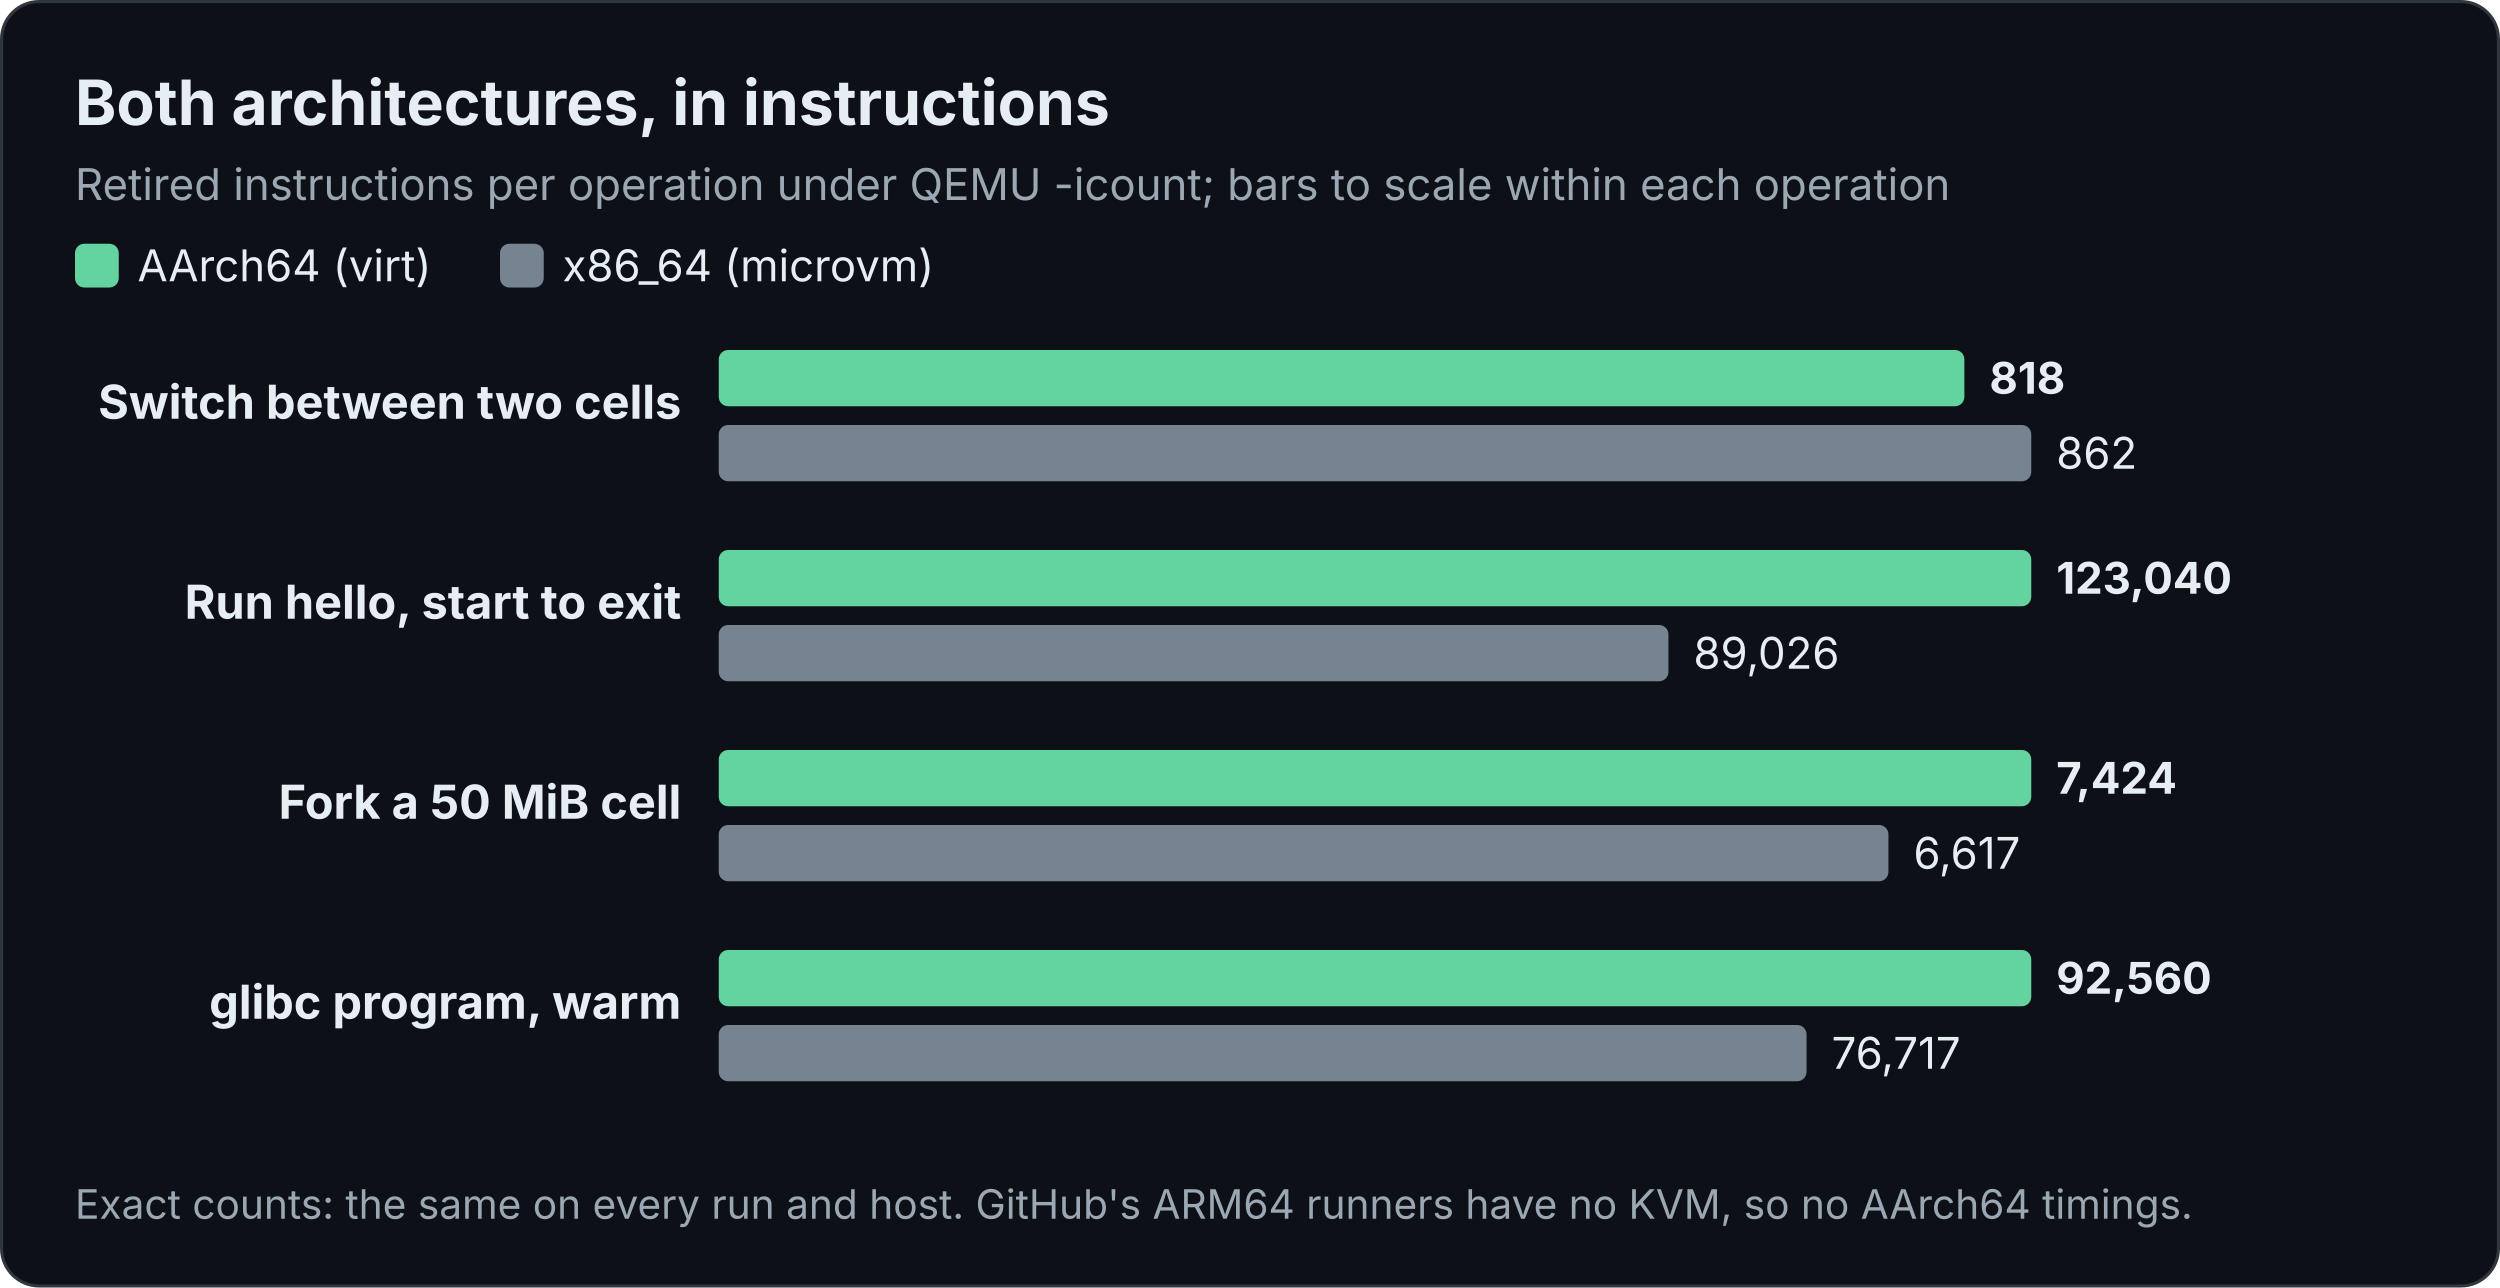
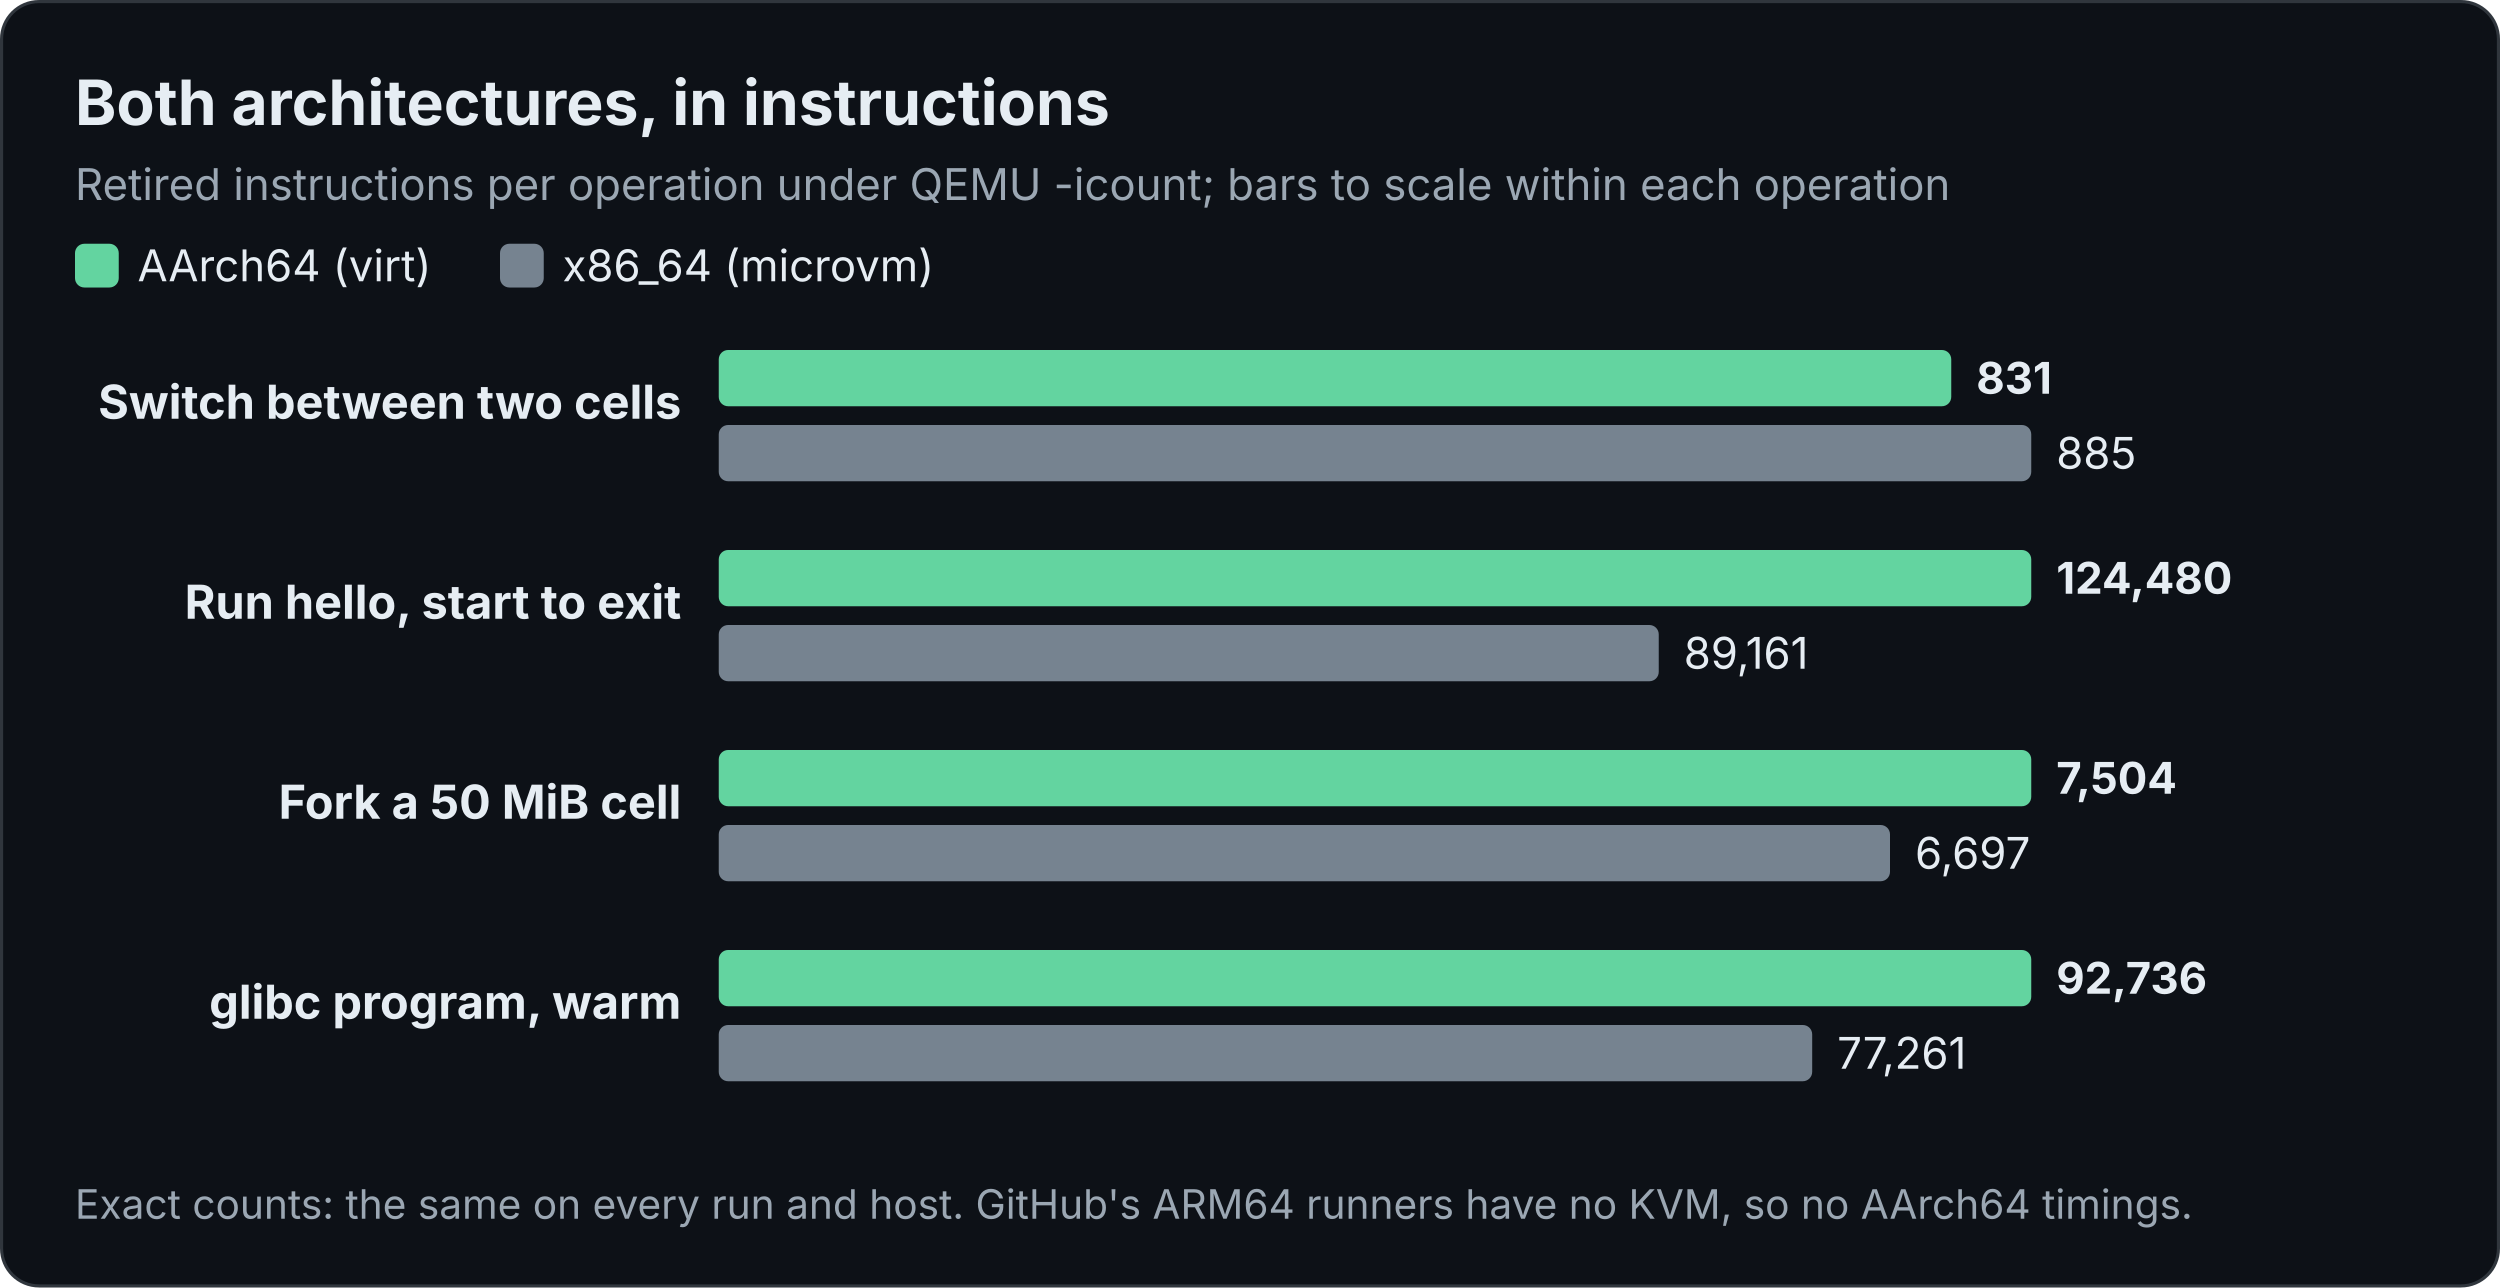
<svg xmlns="http://www.w3.org/2000/svg" viewBox="0 0 800 412" width="800" height="412" role="img" font-family="Inter, -apple-system, Segoe UI, Helvetica, Arial, sans-serif">
  <defs>
    <marker id="a" viewBox="0 0 10 10" refX="9" refY="5" markerWidth="7" markerHeight="7" orient="auto-start-reverse">
      <path d="M0 0L10 5L0 10z" fill="#8b98a5" />
    </marker>
  </defs>
  <rect class="bg" x="0.5" y="0.5" width="799" height="411" rx="12" fill="#0d1117" stroke="#30363d" />
  <text x="24" y="40" font-size="20" fill="#e6edf3" font-weight="700">Both architectures, in instructions</text>
  <text x="24" y="64" font-size="14" fill="#9ba7b3">Retired instructions per operation under QEMU -icount; bars to scale within each operation</text>
  <rect x="24" y="78" width="14" height="14" rx="3" fill="#63d4a0" stroke="#63d4a0" stroke-width="0" />
  <text x="44" y="90" font-size="14" fill="#e6edf3">AArch64 (virt)</text>
  <rect x="160" y="78" width="14" height="14" rx="3" fill="#768390" stroke="#768390" stroke-width="0" />
  <text x="180" y="90" font-size="14" fill="#e6edf3">x86_64 (microvm)</text>
  <text x="218" y="134" font-size="15" fill="#e6edf3" font-weight="700" text-anchor="end">Switch between two cells</text>
-   <rect x="230" y="112" width="398.6" height="18" rx="3" fill="#63d4a0" stroke="#63d4a0" stroke-width="0" />
-   <text x="636.6" y="126" font-size="14" fill="#e6edf3" font-weight="700">818</text>
+   <rect x="230" y="112" width="394.4" height="18" rx="3" fill="#63d4a0" stroke="#63d4a0" stroke-width="0" />
+   <text x="632.4" y="126" font-size="14" fill="#e6edf3" font-weight="700">831</text>
  <rect x="230" y="136" width="420.0" height="18" rx="3" fill="#768390" stroke="#768390" stroke-width="0" />
-   <text x="658.0" y="150" font-size="14" fill="#e6edf3">862</text>
+   <text x="658.0" y="150" font-size="14" fill="#e6edf3">885</text>
  <text x="218" y="198" font-size="15" fill="#e6edf3" font-weight="700" text-anchor="end">Run hello, start to exit</text>
  <rect x="230" y="176" width="420.0" height="18" rx="3" fill="#63d4a0" stroke="#63d4a0" stroke-width="0" />
-   <text x="658.0" y="190" font-size="14" fill="#e6edf3" font-weight="700">123,040</text>
-   <rect x="230" y="200" width="303.9" height="18" rx="3" fill="#768390" stroke="#768390" stroke-width="0" />
-   <text x="541.9" y="214" font-size="14" fill="#e6edf3">89,026</text>
+   <text x="658.0" y="190" font-size="14" fill="#e6edf3" font-weight="700">124,480</text>
+   <rect x="230" y="200" width="300.8" height="18" rx="3" fill="#768390" stroke="#768390" stroke-width="0" />
+   <text x="538.8" y="214" font-size="14" fill="#e6edf3">89,161</text>
  <text x="218" y="262" font-size="15" fill="#e6edf3" font-weight="700" text-anchor="end">Fork a 50 MiB cell</text>
  <rect x="230" y="240" width="420.0" height="18" rx="3" fill="#63d4a0" stroke="#63d4a0" stroke-width="0" />
-   <text x="658.0" y="254" font-size="14" fill="#e6edf3" font-weight="700">7,424</text>
-   <rect x="230" y="264" width="374.3" height="18" rx="3" fill="#768390" stroke="#768390" stroke-width="0" />
-   <text x="612.3" y="278" font-size="14" fill="#e6edf3">6,617</text>
+   <text x="658.0" y="254" font-size="14" fill="#e6edf3" font-weight="700">7,504</text>
+   <rect x="230" y="264" width="374.8" height="18" rx="3" fill="#768390" stroke="#768390" stroke-width="0" />
+   <text x="612.8" y="278" font-size="14" fill="#e6edf3">6,697</text>
  <text x="218" y="326" font-size="15" fill="#e6edf3" font-weight="700" text-anchor="end">glibc program, warm</text>
  <rect x="230" y="304" width="420.0" height="18" rx="3" fill="#63d4a0" stroke="#63d4a0" stroke-width="0" />
-   <text x="658.0" y="318" font-size="14" fill="#e6edf3" font-weight="700">92,560</text>
-   <rect x="230" y="328" width="348.1" height="18" rx="3" fill="#768390" stroke="#768390" stroke-width="0" />
-   <text x="586.1" y="342" font-size="14" fill="#e6edf3">76,717</text>
+   <text x="658.0" y="318" font-size="14" fill="#e6edf3" font-weight="700">92,736</text>
+   <rect x="230" y="328" width="349.9" height="18" rx="3" fill="#768390" stroke="#768390" stroke-width="0" />
+   <text x="587.9" y="342" font-size="14" fill="#e6edf3">77,261</text>
  <text x="24" y="390" font-size="13" fill="#9ba7b3">Exact counts: the same on every run and host. GitHub's ARM64 runners have no KVM, so no AArch64 timings.</text>
</svg>
